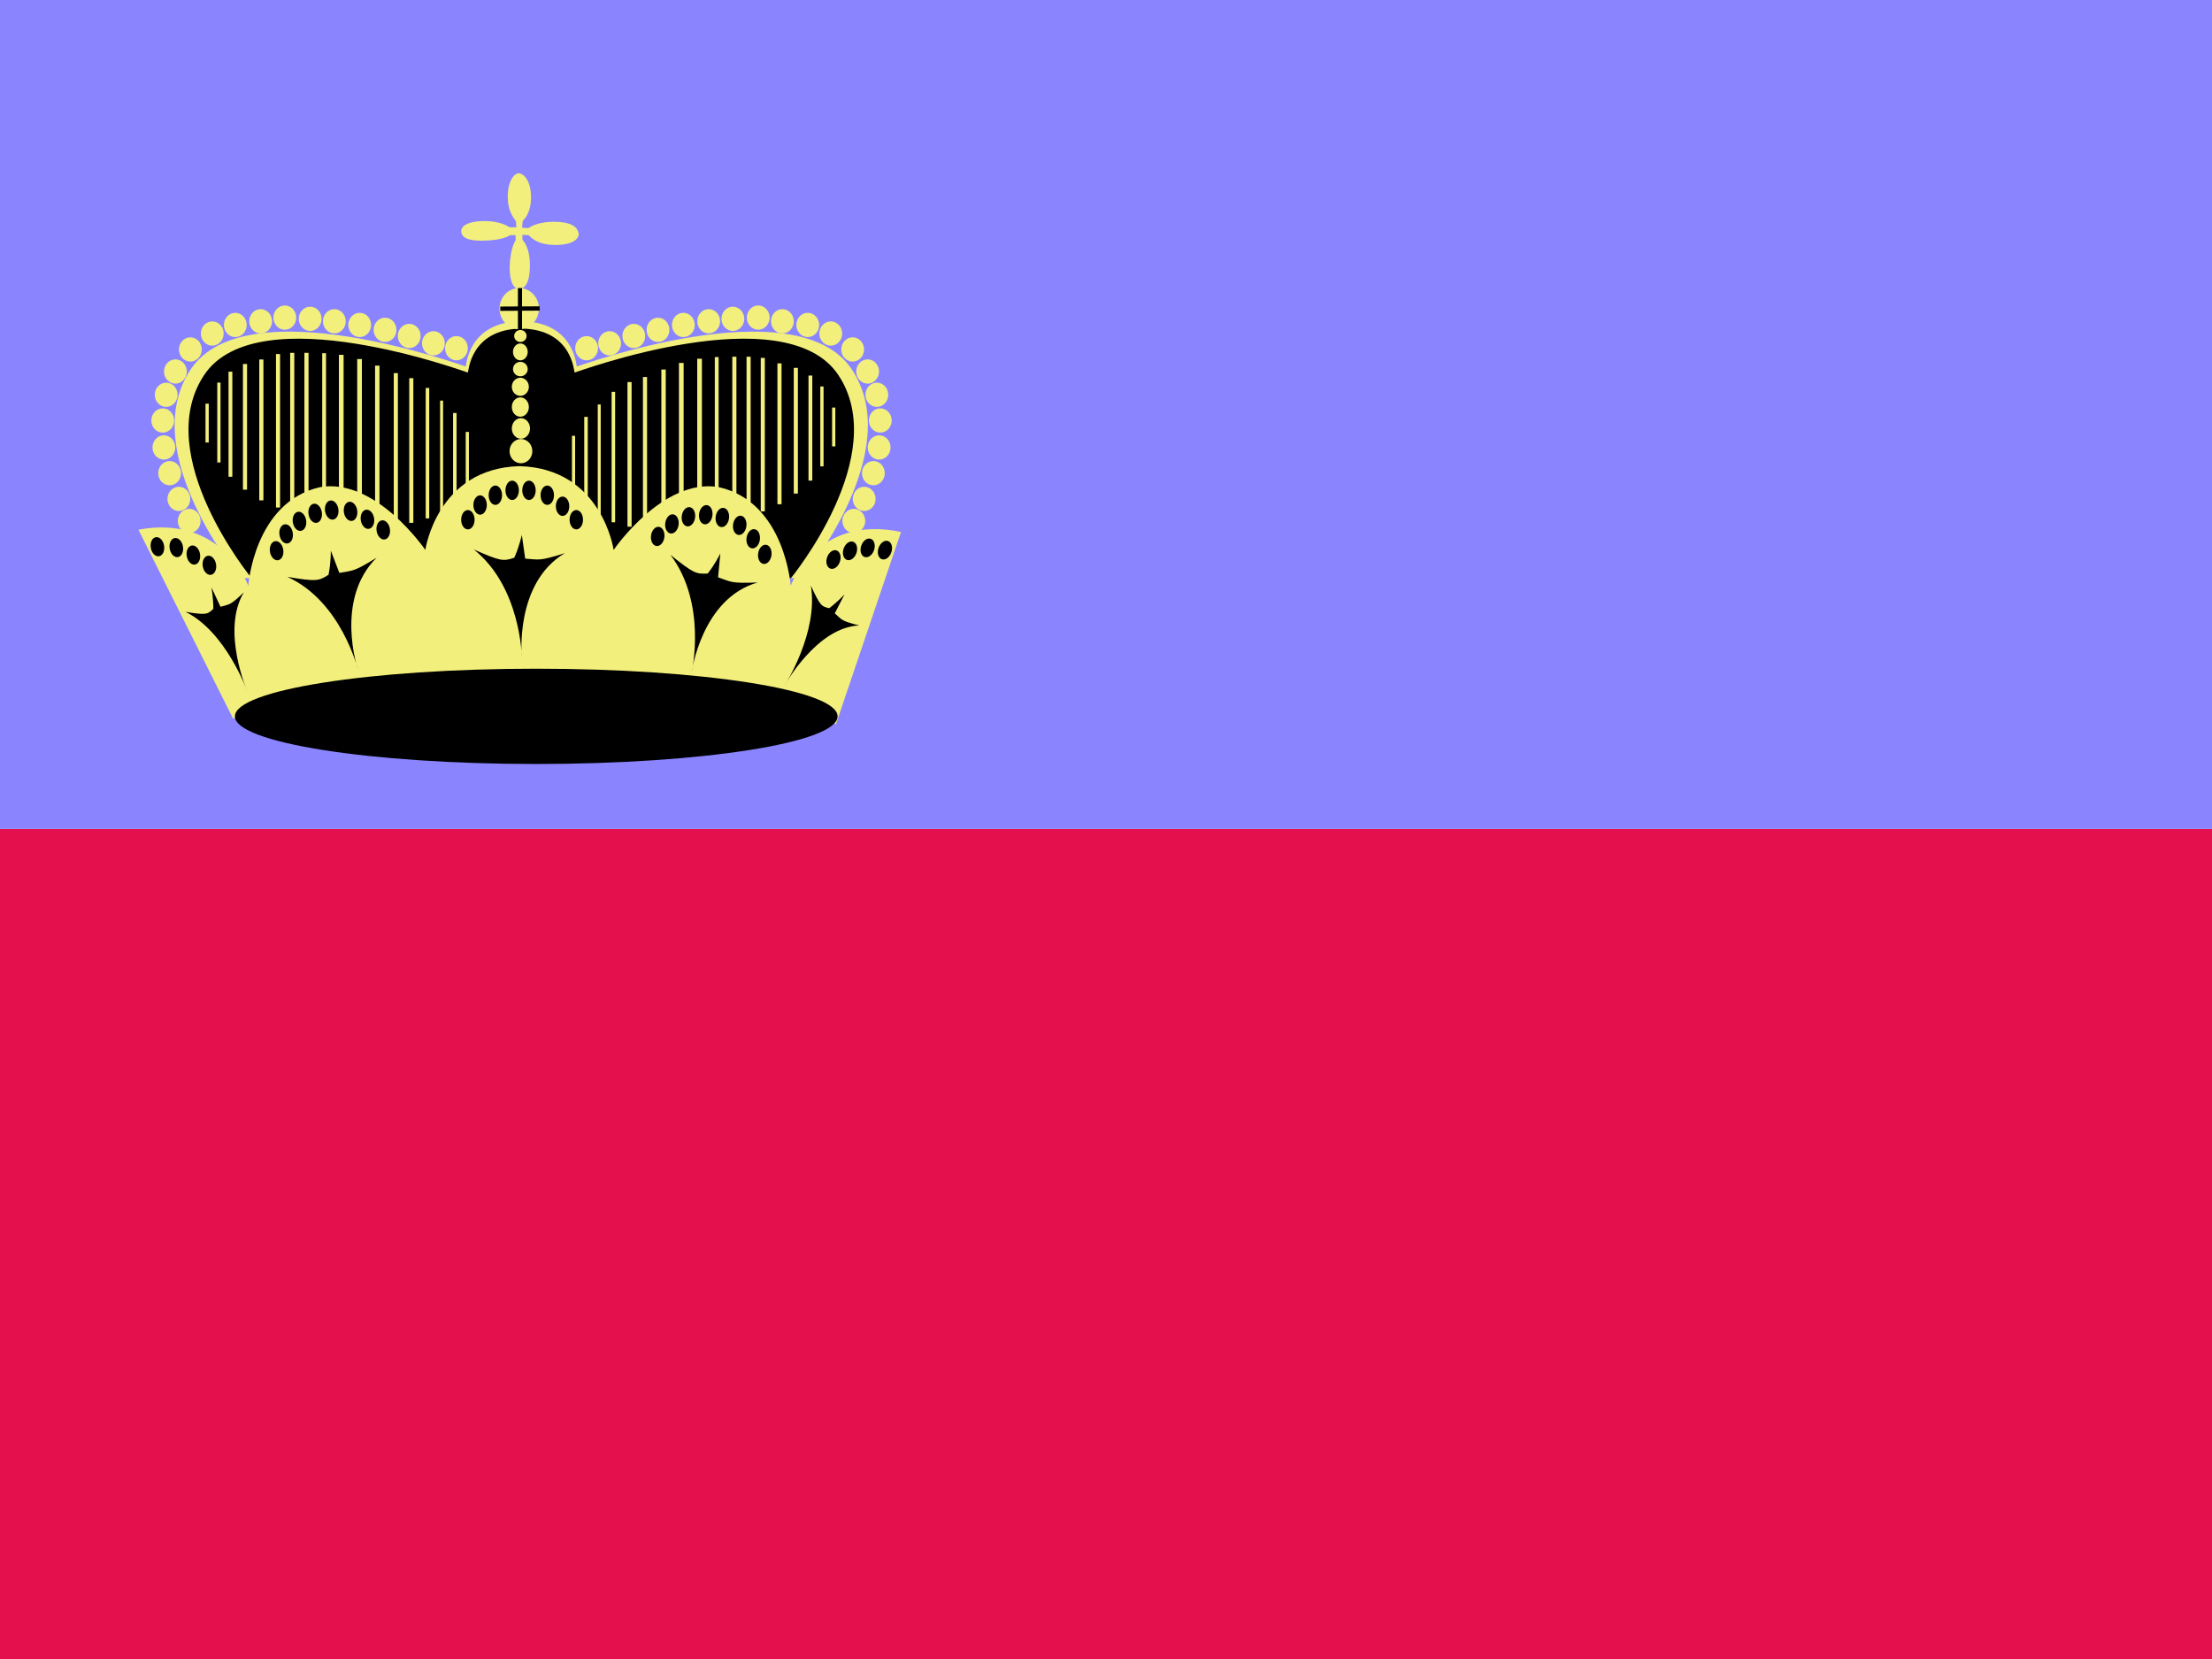
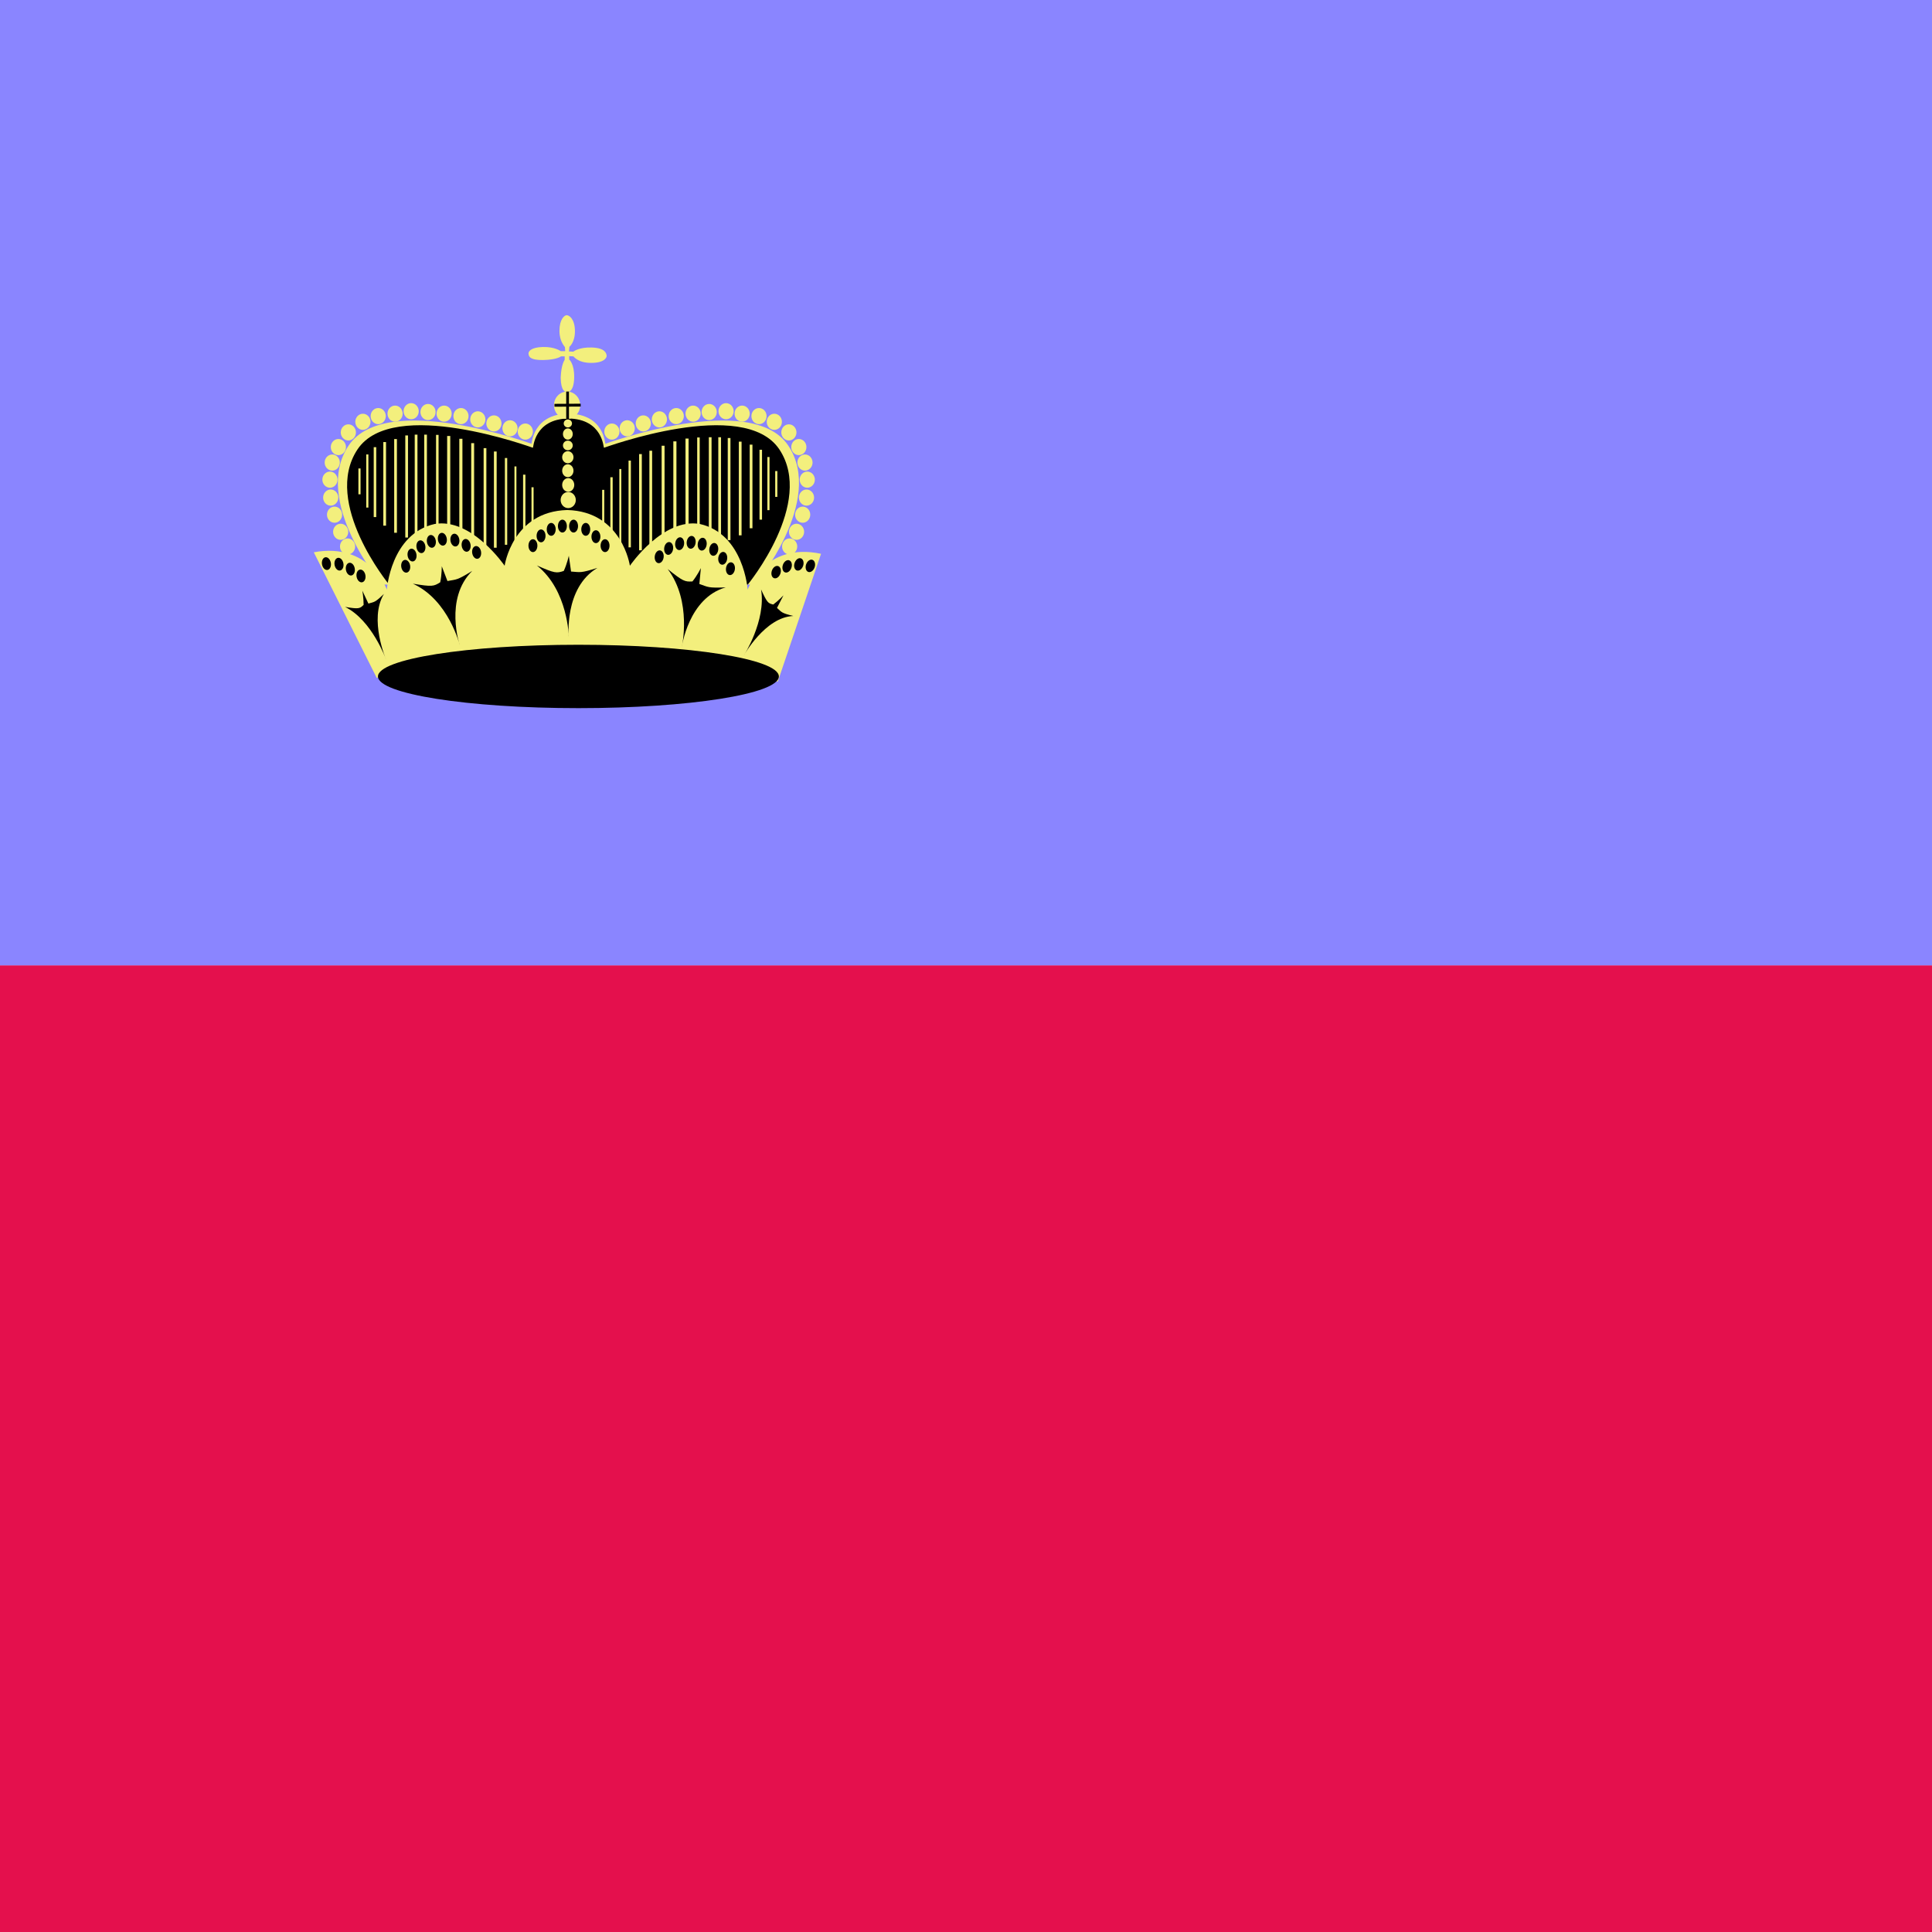
- <svg xmlns="http://www.w3.org/2000/svg" id="svg1641" height="480" width="640" version="1.1">
+ <svg xmlns="http://www.w3.org/2000/svg" id="svg1641" height="512" width="512" viewBox="0 0 512 512" version="1.1">
  <defs id="defs1643">
-     <clipPath id="clipPath4748" clipPathUnits="userSpaceOnUse">
-       <rect id="rect4750" fill-opacity="0.67" height="480" width="640" y="0" x="0" />
+     <clipPath id="clipPath8661" clipPathUnits="userSpaceOnUse">
+       <rect id="rect8663" fill-opacity="0.67" height="495.71" width="495.71" y=".354" x="0" />
    </clipPath>
  </defs>
-   <g id="flag" clip-path="url(#clipPath4748)">
-     <g id="g4244">
-       <g id="g4230">
-         <g id="g4217">
-           <g id="g4205">
-             <g id="g4194">
-               <g id="g4184">
-                 <g id="g4175">
-                   <g id="g4167">
-                     <g id="g4160">
-                       <g id="g4154">
-                         <g id="g4149">
-                           <g id="g1277" fill-rule="evenodd" stroke-width="1pt" transform="matrix(.96831 0 0 .96831 0 -.34305)">
-                             <rect id="rect1644" height="248.03" width="744.09" y="248.03" x="0" fill="#e4104d" />
-                             <rect id="rect1645" height="247.68" width="744.09" y=".354" x="0" fill="#8a85ff" />
-                           </g>
-                         </g>
-                       </g>
-                     </g>
-                   </g>
-                 </g>
-               </g>
-             </g>
-           </g>
-         </g>
-       </g>
+   <g id="flag" fill-rule="evenodd" clip-path="url(#clipPath8661)" transform="matrix(1.0329 0 0 1.0329 0 -.36593)">
+     <g id="g1277" stroke-width="1pt">
+       <rect id="rect1644" height="248.03" width="744.09" y="248.03" x="0" fill="#e4104d" />
+       <rect id="rect1645" height="247.68" width="744.09" y=".354" x="0" fill="#8a85ff" />
    </g>
-     <g id="g2039" fill-rule="evenodd" transform="matrix(1.6953 0 0 1.6953 -124.21 288.5)">
+     <g id="g2039" transform="translate(-16.385 221.83)">
      <g id="g1683" transform="matrix(.3339 0 0 .3551 103.07 -209.73)">
        <path id="path1677" d="m175.25 443.36 145.49-0.447s53.728-52.248 25.283-86.48c-28.444-34.232-139.96-1.082-140.41-1.082-0.451 0-0.903-18.376-28.444-18.737-27.541 0.361-27.992 18.737-28.443 18.737-0.452 0-111.97-33.15-140.41 1.082-28.444 34.232 25.284 86.48 25.284 86.48l141.66 0.447z" transform="matrix(1 0 0 1.1618 -.000041749 -125.32)" fill="#f3ef7d" />
        <path id="path1682" d="m175.25 443.36 145.49-0.447s53.728-52.248 25.283-86.48c-28.444-34.232-139.96-1.082-140.41-1.082-0.451 0-0.903-18.376-28.444-18.737-27.541 0.361-27.992 18.737-28.443 18.737-0.452 0-111.97-33.15-140.41 1.082-28.444 34.232 25.284 86.48 25.284 86.48l141.66 0.447z" transform="matrix(0.96 0 0 1.1286 7.0866 -110.61)" />
      </g>
      <g id="g2020" stroke-width="1pt" fill="#f3ef7d" transform="matrix(-1 0 0 1 455.54 -20.882)">
        <rect id="rect2021" height="6.63" width=".553" y="-79.738" x="239.71" />
        <rect id="rect2022" height="13.634" width=".553" y="-83.336" x="241.72" />
        <rect id="rect2023" height="17.935" width=".649" y="-85.201" x="243.64" />
        <rect id="rect2024" height="21.451" width=".703" y="-86.512" x="246.1" />
        <rect id="rect2025" height="24.041" width=".703" y="-87.28" x="248.89" />
        <rect id="rect2026" height="26.196" width=".697" y="-88.211" x="251.74" />
        <rect id="rect2027" height="27.301" width=".703" y="-88.414" x="254.16" />
        <rect id="rect2028" height="28.069" width=".703" y="-88.414" x="256.59" />
        <rect id="rect2029" height="29.277" width=".649" y="-88.354" x="259.63" />
        <rect id="rect2030" height="29.293" width=".799" y="-88.072" x="262.48" />
        <rect id="rect2031" height="28.861" width=".799" y="-87.353" x="265.6" />
        <rect id="rect2032" height="27.946" width=".751" y="-86.233" x="268.65" />
        <rect id="rect2033" height="26.46" width=".703" y="-84.952" x="271.84" />
        <rect id="rect2034" height="24.686" width=".703" y="-84.089" x="274.48" />
        <rect id="rect2035" height="22.263" width=".601" y="-82.42" x="277.29" />
        <rect id="rect2036" height="19.025" width=".505" y="-80.26" x="279.75" />
        <rect id="rect2037" height="15.475" width=".601" y="-78.149" x="281.96" />
        <rect id="rect2038" height="9.879" width=".54" y="-74.915" x="284.12" />
      </g>
      <g id="g2001" stroke-width="1pt" fill="#f3ef7d" transform="translate(-131.37 -21.545)">
        <rect id="rect1388" height="6.63" width=".553" y="-79.738" x="239.71" />
        <rect id="rect1464" height="13.634" width=".553" y="-83.336" x="241.72" />
        <rect id="rect1452" height="17.935" width=".649" y="-85.201" x="243.64" />
        <rect id="rect1390" height="21.451" width=".703" y="-86.512" x="246.1" />
        <rect id="rect1466" height="24.041" width=".703" y="-87.28" x="248.89" />
        <rect id="rect1454" height="26.196" width=".697" y="-88.211" x="251.74" />
        <rect id="rect1392" height="27.301" width=".703" y="-88.414" x="254.16" />
        <rect id="rect1468" height="28.069" width=".703" y="-88.414" x="256.59" />
        <rect id="rect1456" height="29.277" width=".649" y="-88.354" x="259.63" />
        <rect id="rect1394" height="29.293" width=".799" y="-88.072" x="262.48" />
        <rect id="rect1470" height="28.861" width=".799" y="-87.353" x="265.6" />
        <rect id="rect1458" height="27.946" width=".751" y="-86.233" x="268.65" />
        <rect id="rect1396" height="26.46" width=".703" y="-84.952" x="271.84" />
        <rect id="rect1472" height="24.686" width=".703" y="-84.089" x="274.48" />
        <rect id="rect1460" height="22.263" width=".601" y="-82.42" x="277.29" />
        <rect id="rect1398" height="19.025" width=".505" y="-80.26" x="279.75" />
        <rect id="rect1474" height="15.475" width=".601" y="-78.149" x="281.96" />
        <rect id="rect1462" height="9.879" width=".54" y="-74.915" x="284.12" />
      </g>
      <path id="path1651" d="m205.64 168.03-0.833-12.489c0-2.498-18.317-16.652-18.316-52.452 0-35.8 15.818-49.954 24.144-49.954s26.642 11.656 27.475 49.121c0.832 37.466-18.317 51.62-18.317 51.62l-1.665 14.986s13.321 0.832 14.154 0.832c0.832 0 18.316-14.986 63.275-13.321s47.456 19.982 48.289 25.81c0.832 5.828-6.661 23.311-51.619 23.311-44.959 0-58.28-20.813-59.113-20.813-0.832 0-14.153-0.833-14.153-0.833v10.823s17.483 13.321 16.651 57.447c-0.833 44.126-18.317 46.624-23.312 46.624-6.66 0-20.814-2.497-21.647-45.791 1.666-44.126 13.322-56.615 13.322-57.447v-10.823h-12.489s-13.321 10.823-59.112 11.656c-45.791 0.832-48.289-12.489-49.122-19.982-0.833-7.493 8.326-20.814 48.288-21.647 39.963-0.832 59.112 13.321 59.112 13.321l14.987 0.001z" transform="matrix(.076916 0 0 0.0803 145.58 -144.87)" stroke-width="1pt" fill="#f3ef7d" />
      <g id="g1715" transform="matrix(.3339 0 0 .3551 86.116 -150.31)" stroke-width="1pt" fill="#f3ef7d">
        <rect id="rect1696" rx="5.828" ry="5.828" height="11.656" width="11.656" y="105.59" x="188.99" />
        <rect id="rect1697" rx="5.828" ry="5.828" height="11.656" width="11.656" y="103.23" x="177.22" />
        <rect id="rect1698" rx="5.828" ry="5.828" height="11.656" width="11.656" y="99.703" x="164.86" />
        <rect id="rect1699" rx="5.828" ry="5.828" height="11.656" width="11.656" y="96.759" x="152.49" />
        <rect id="rect1700" rx="5.828" ry="5.828" height="11.656" width="11.656" y="94.404" x="139.54" />
        <rect id="rect1701" rx="5.828" ry="5.828" height="11.656" width="11.656" y="92.638" x="126.59" />
        <rect id="rect1702" rx="5.828" ry="5.828" height="11.656" width="11.656" y="91.461" x="114.23" />
        <rect id="rect1703" rx="5.828" ry="5.828" height="11.656" width="11.656" y="90.872" x="101.27" />
        <rect id="rect1704" rx="5.828" ry="5.828" height="11.656" width="11.656" y="92.638" x="88.911" />
        <rect id="rect1705" rx="5.828" ry="5.828" height="11.656" width="11.656" y="94.404" x="75.96" />
        <rect id="rect1706" rx="5.828" ry="5.828" height="11.656" width="11.656" y="98.525" x="64.185" />
        <rect id="rect1707" rx="5.828" ry="5.828" height="11.656" width="11.656" y="106.18" x="53" />
        <rect id="rect1708" rx="5.828" ry="5.828" height="11.656" width="11.656" y="116.78" x="45.346" />
        <rect id="rect1709" rx="5.828" ry="5.828" height="11.656" width="11.656" y="127.96" x="40.637" />
        <rect id="rect1710" rx="5.828" ry="5.828" height="11.656" width="11.656" y="140.32" x="38.871" />
        <rect id="rect1711" rx="5.828" ry="5.828" height="11.656" width="11.656" y="153.28" x="39.459" />
        <rect id="rect1712" rx="5.828" ry="5.828" height="11.656" width="11.656" y="165.64" x="42.403" />
        <rect id="rect1713" rx="5.828" ry="5.828" height="11.656" width="11.656" y="178" x="47.113" />
        <rect id="rect1714" rx="5.828" ry="5.828" height="11.656" width="11.656" y="188.6" x="52.411" />
      </g>
      <g id="g1735" transform="matrix(-.3339 0 0 .3551 238.43 -150.31)" stroke-width="1pt" fill="#f3ef7d">
        <rect id="rect1736" rx="5.828" ry="5.828" height="11.656" width="11.656" y="105.59" x="188.99" />
        <rect id="rect1737" rx="5.828" ry="5.828" height="11.656" width="11.656" y="103.23" x="177.22" />
        <rect id="rect1738" rx="5.828" ry="5.828" height="11.656" width="11.656" y="99.703" x="164.86" />
        <rect id="rect1739" rx="5.828" ry="5.828" height="11.656" width="11.656" y="96.759" x="152.49" />
        <rect id="rect1740" rx="5.828" ry="5.828" height="11.656" width="11.656" y="94.404" x="139.54" />
        <rect id="rect1741" rx="5.828" ry="5.828" height="11.656" width="11.656" y="92.638" x="126.59" />
        <rect id="rect1742" rx="5.828" ry="5.828" height="11.656" width="11.656" y="91.461" x="114.23" />
        <rect id="rect1743" rx="5.828" ry="5.828" height="11.656" width="11.656" y="90.872" x="101.27" />
        <rect id="rect1744" rx="5.828" ry="5.828" height="11.656" width="11.656" y="92.638" x="88.911" />
        <rect id="rect1745" rx="5.828" ry="5.828" height="11.656" width="11.656" y="94.404" x="75.96" />
        <rect id="rect1746" rx="5.828" ry="5.828" height="11.656" width="11.656" y="98.525" x="64.185" />
        <rect id="rect1747" rx="5.828" ry="5.828" height="11.656" width="11.656" y="106.18" x="53" />
        <rect id="rect1748" rx="5.828" ry="5.828" height="11.656" width="11.656" y="116.78" x="45.346" />
        <rect id="rect1749" rx="5.828" ry="5.828" height="11.656" width="11.656" y="127.96" x="40.637" />
        <rect id="rect1750" rx="5.828" ry="5.828" height="11.656" width="11.656" y="140.32" x="38.871" />
        <rect id="rect1751" rx="5.828" ry="5.828" height="11.656" width="11.656" y="153.28" x="39.459" />
        <rect id="rect1752" rx="5.828" ry="5.828" height="11.656" width="11.656" y="165.64" x="42.403" />
        <rect id="rect1753" rx="5.828" ry="5.828" height="11.656" width="11.656" y="178" x="47.113" />
        <rect id="rect1754" rx="5.828" ry="5.828" height="11.656" width="11.656" y="188.6" x="52.411" />
      </g>
      <g id="g1945" stroke-width="1pt">
        <path id="path1694" d="m318.9 338.4-24.17 56.927s-39.963-13.321-114.89-13.321c-74.931 0-109.07 11.655-109.07 11.655l-35.153-55.94c31.27-4.635 40.802 16.61 40.802 16.61s2.129-24.81 26.689-29.213c20.747-2.866 39.079 18.591 39.079 18.591s4.321-24.147 34.979-24.81c30.659 0.663 34.98 24.81 34.98 24.81s18.332-21.456 39.079-18.59c24.56 4.402 26.688 29.213 26.688 29.213s9.532-21.246 40.986-15.935z" transform="matrix(.45941 0 0 .57623 80.534 -274.38)" fill="#f3ef7d" />
        <rect id="rect1695" transform="translate(13.258 -218.32)" rx="51.429" ry="8.13" height="16.261" width="102.86" y="162.27" x="100.1" />
        <g id="g1808" transform="matrix(.3339 0 0 .3551 86.116 -150.31)">
          <rect id="rect1800" rx="3.434" ry="4.651" height="9.301" width="6.868" y="175.06" x="228.46" />
          <rect id="rect1801" rx="3.434" ry="4.651" height="9.301" width="6.868" y="177.41" x="237.82" />
          <rect id="rect1802" rx="3.434" ry="4.651" height="9.301" width="6.868" y="175.06" x="219.87" />
          <rect id="rect1803" rx="3.434" ry="4.651" height="9.301" width="6.868" y="182.12" x="203.48" />
          <rect id="rect1804" rx="3.434" ry="4.651" height="9.301" width="6.868" y="177.41" x="211.28" />
          <rect id="rect1805" rx="3.434" ry="4.651" height="9.301" width="6.868" y="189.19" x="197.23" />
          <rect id="rect1806" rx="3.434" ry="4.651" height="9.301" width="6.868" y="182.71" x="245.63" />
          <rect id="rect1807" rx="3.434" ry="4.651" height="9.301" width="6.868" y="189.19" x="252.65" />
        </g>
        <g id="g1818" transform="matrix(.32984 .055208 -.051912 .35078 129.39 -157.7)">
          <rect id="rect1819" rx="3.434" ry="4.651" height="9.301" width="6.868" y="175.06" x="228.46" />
          <rect id="rect1820" rx="3.434" ry="4.651" height="9.301" width="6.868" y="177.41" x="237.82" />
          <rect id="rect1821" rx="3.434" ry="4.651" height="9.301" width="6.868" y="175.06" x="219.87" />
          <rect id="rect1822" rx="3.434" ry="4.651" height="9.301" width="6.868" y="182.12" x="203.48" />
          <rect id="rect1823" rx="3.434" ry="4.651" height="9.301" width="6.868" y="177.41" x="211.28" />
          <rect id="rect1824" rx="3.434" ry="4.651" height="9.301" width="6.868" y="189.19" x="197.23" />
          <rect id="rect1825" rx="3.434" ry="4.651" height="9.301" width="6.868" y="182.71" x="245.63" />
          <rect id="rect1826" rx="3.434" ry="4.651" height="9.301" width="6.868" y="189.19" x="252.65" />
        </g>
        <g id="g1827" transform="matrix(.32842 -.064062 .060237 .34928 42.896 -131.04)">
          <rect id="rect1828" rx="3.434" ry="4.651" height="9.301" width="6.868" y="175.06" x="228.46" />
          <rect id="rect1829" rx="3.434" ry="4.651" height="9.301" width="6.868" y="177.41" x="237.82" />
          <rect id="rect1830" rx="3.434" ry="4.651" height="9.301" width="6.868" y="175.06" x="219.87" />
          <rect id="rect1831" rx="3.434" ry="4.651" height="9.301" width="6.868" y="182.12" x="203.48" />
          <rect id="rect1832" rx="3.434" ry="4.651" height="9.301" width="6.868" y="177.41" x="211.28" />
          <rect id="rect1833" rx="3.434" ry="4.651" height="9.301" width="6.868" y="189.19" x="197.23" />
          <rect id="rect1834" rx="3.434" ry="4.651" height="9.301" width="6.868" y="182.71" x="245.63" />
          <rect id="rect1835" rx="3.434" ry="4.651" height="9.301" width="6.868" y="189.19" x="252.65" />
        </g>
        <rect id="rect1837" transform="matrix(.97649 -.21555 .19155 .98148 13.258 -218.32)" rx="1.15" ry="1.647" height="3.295" width="2.299" y="155.25" x="57.043" />
        <rect id="rect1838" transform="matrix(.97649 -.21555 .19155 .98148 13.258 -218.32)" rx="1.15" ry="1.647" height="3.295" width="2.299" y="156.09" x="60.179" />
        <rect id="rect1843" transform="matrix(.97649 -.21555 .19155 .98148 13.258 -218.32)" rx="1.15" ry="1.647" height="3.295" width="2.299" y="157.96" x="62.792" />
        <rect id="rect1844" transform="matrix(.97649 -.21555 .19155 .98148 13.258 -218.32)" rx="1.15" ry="1.647" height="3.295" width="2.299" y="160.26" x="65.144" />
        <g id="g1853" transform="matrix(.27699 .1983 -.18646 .29458 148.87 -220.32)">
          <rect id="rect1839" transform="rotate(-11.726)" rx="3.434" ry="4.651" height="9.301" width="6.868" y="285.4" x="359.08" />
          <rect id="rect1840" transform="rotate(-11.726)" rx="3.434" ry="4.651" height="9.301" width="6.868" y="292.46" x="342.69" />
          <rect id="rect1841" transform="rotate(-11.726)" rx="3.434" ry="4.651" height="9.301" width="6.868" y="287.75" x="350.49" />
          <rect id="rect1842" transform="rotate(-11.726)" rx="3.434" ry="4.651" height="9.301" width="6.868" y="299.53" x="336.44" />
        </g>
        <path id="path1858" d="m299.66 8.609c32.967 24.137 33.556 69.468 33.556 69.468s-5.299-47.686 30.025-67.113c-18.25 5.299-17.662 4.121-27.67 3.533l-2.355-15.307s-1.766 7.653-5.298 14.718c-7.654 2.355-9.42 2.355-28.258-5.298z" transform="matrix(.24424 0 0 0.265 80.941 -78.676)" />
        <path id="path1859" d="m299.66 8.609c32.967 24.137 33.556 69.468 33.556 69.468s-5.299-47.686 30.025-67.113c-18.25 5.299-17.662 4.121-27.67 3.533l-2.355-15.307s-1.766 7.653-5.298 14.718c-7.654 2.355-9.42 2.355-28.258-5.298z" transform="matrix(.23738 -.061133 .058645 .25756 50.678 -55.618)" />
        <path id="path1860" d="m299.66 8.609c32.967 24.137 33.556 69.468 33.556 69.468s-5.299-47.686 30.025-67.113c-18.25 5.299-17.662 4.121-27.67 3.533l-2.355-15.307s-1.766 7.653-5.298 14.718c-7.654 2.355-9.42 2.355-28.258-5.298z" transform="matrix(.23657 .064582 -.061953 .25668 117.33 -97.042)" />
        <path id="path1861" d="m299.66 8.609c32.967 24.137 33.556 69.468 33.556 69.468s-5.299-47.686 30.025-67.113c-18.25 5.299-17.662 4.121-27.67 3.533l-2.355-15.307s-1.766 7.653-5.298 14.718c-7.654 2.355-9.42 2.355-28.258-5.298z" transform="matrix(.15393 -.060695 .077565 .22478 58.125 -49.509)" />
        <path id="path1862" d="m299.66 8.609c32.967 24.137 33.556 69.468 33.556 69.468s-5.299-47.686 30.025-67.113c-18.25 5.299-17.662 4.121-27.67 3.533l-2.355-15.307s-1.766 7.653-5.298 14.718c-7.654 2.355-9.42 2.355-28.258-5.298z" transform="matrix(.13481 .09965 -.12911 .19615 172.37 -101.78)" />
      </g>
      <g id="g1989" stroke-width="1pt">
        <rect id="rect1652" transform="translate(13.258 -218.32)" rx="3.362" ry="3.51" height="7.02" width="6.724" y="97.304" x="145.26" fill="#f3ef7d" />
        <rect id="rect1653" transform="translate(13.258 -218.32)" height="7.02" width=".704" y="97.304" x="148.4" />
        <rect id="rect1794" transform="translate(13.258 -218.32)" rx="1.553" ry="1.756" height="3.512" width="3.106" y="119.51" x="147.36" fill="#f3ef7d" />
        <rect id="rect1795" transform="translate(13.258 -218.32)" rx="1.454" ry="1.651" height="3.303" width="2.909" y="115.96" x="147.36" fill="#f3ef7d" />
        <rect id="rect1796" transform="translate(13.258 -218.32)" rx="1.454" ry="1.547" height="3.094" width="2.909" y="112.61" x="147.36" fill="#f3ef7d" />
        <rect id="rect1797" transform="translate(13.258 -218.32)" rx="1.258" ry="1.233" height="2.467" width="2.516" y="109.9" x="147.56" fill="#f3ef7d" />
        <rect id="rect1798" transform="translate(13.258 -218.32)" rx="1.258" ry="1.442" height="2.885" width="2.516" y="106.76" x="147.56" fill="#f3ef7d" />
        <rect id="rect1799" transform="translate(13.258 -218.32)" rx="1.061" ry="1.024" height="2.049" width="2.123" y="104.46" x="147.76" fill="#f3ef7d" />
        <rect id="rect1654" transform="matrix(.0055558 .99998 -.99998 .0060553 13.258 -218.32)" height="6.724" width=".735" y="-151.55" x="101.34" />
        <rect id="rect1756" transform="translate(13.258 -218.32)" rx="1.946" ry="2.07" height="4.139" width="3.892" y="123.07" x="146.97" fill="#f3ef7d" />
      </g>
    </g>
  </g>
</svg>
